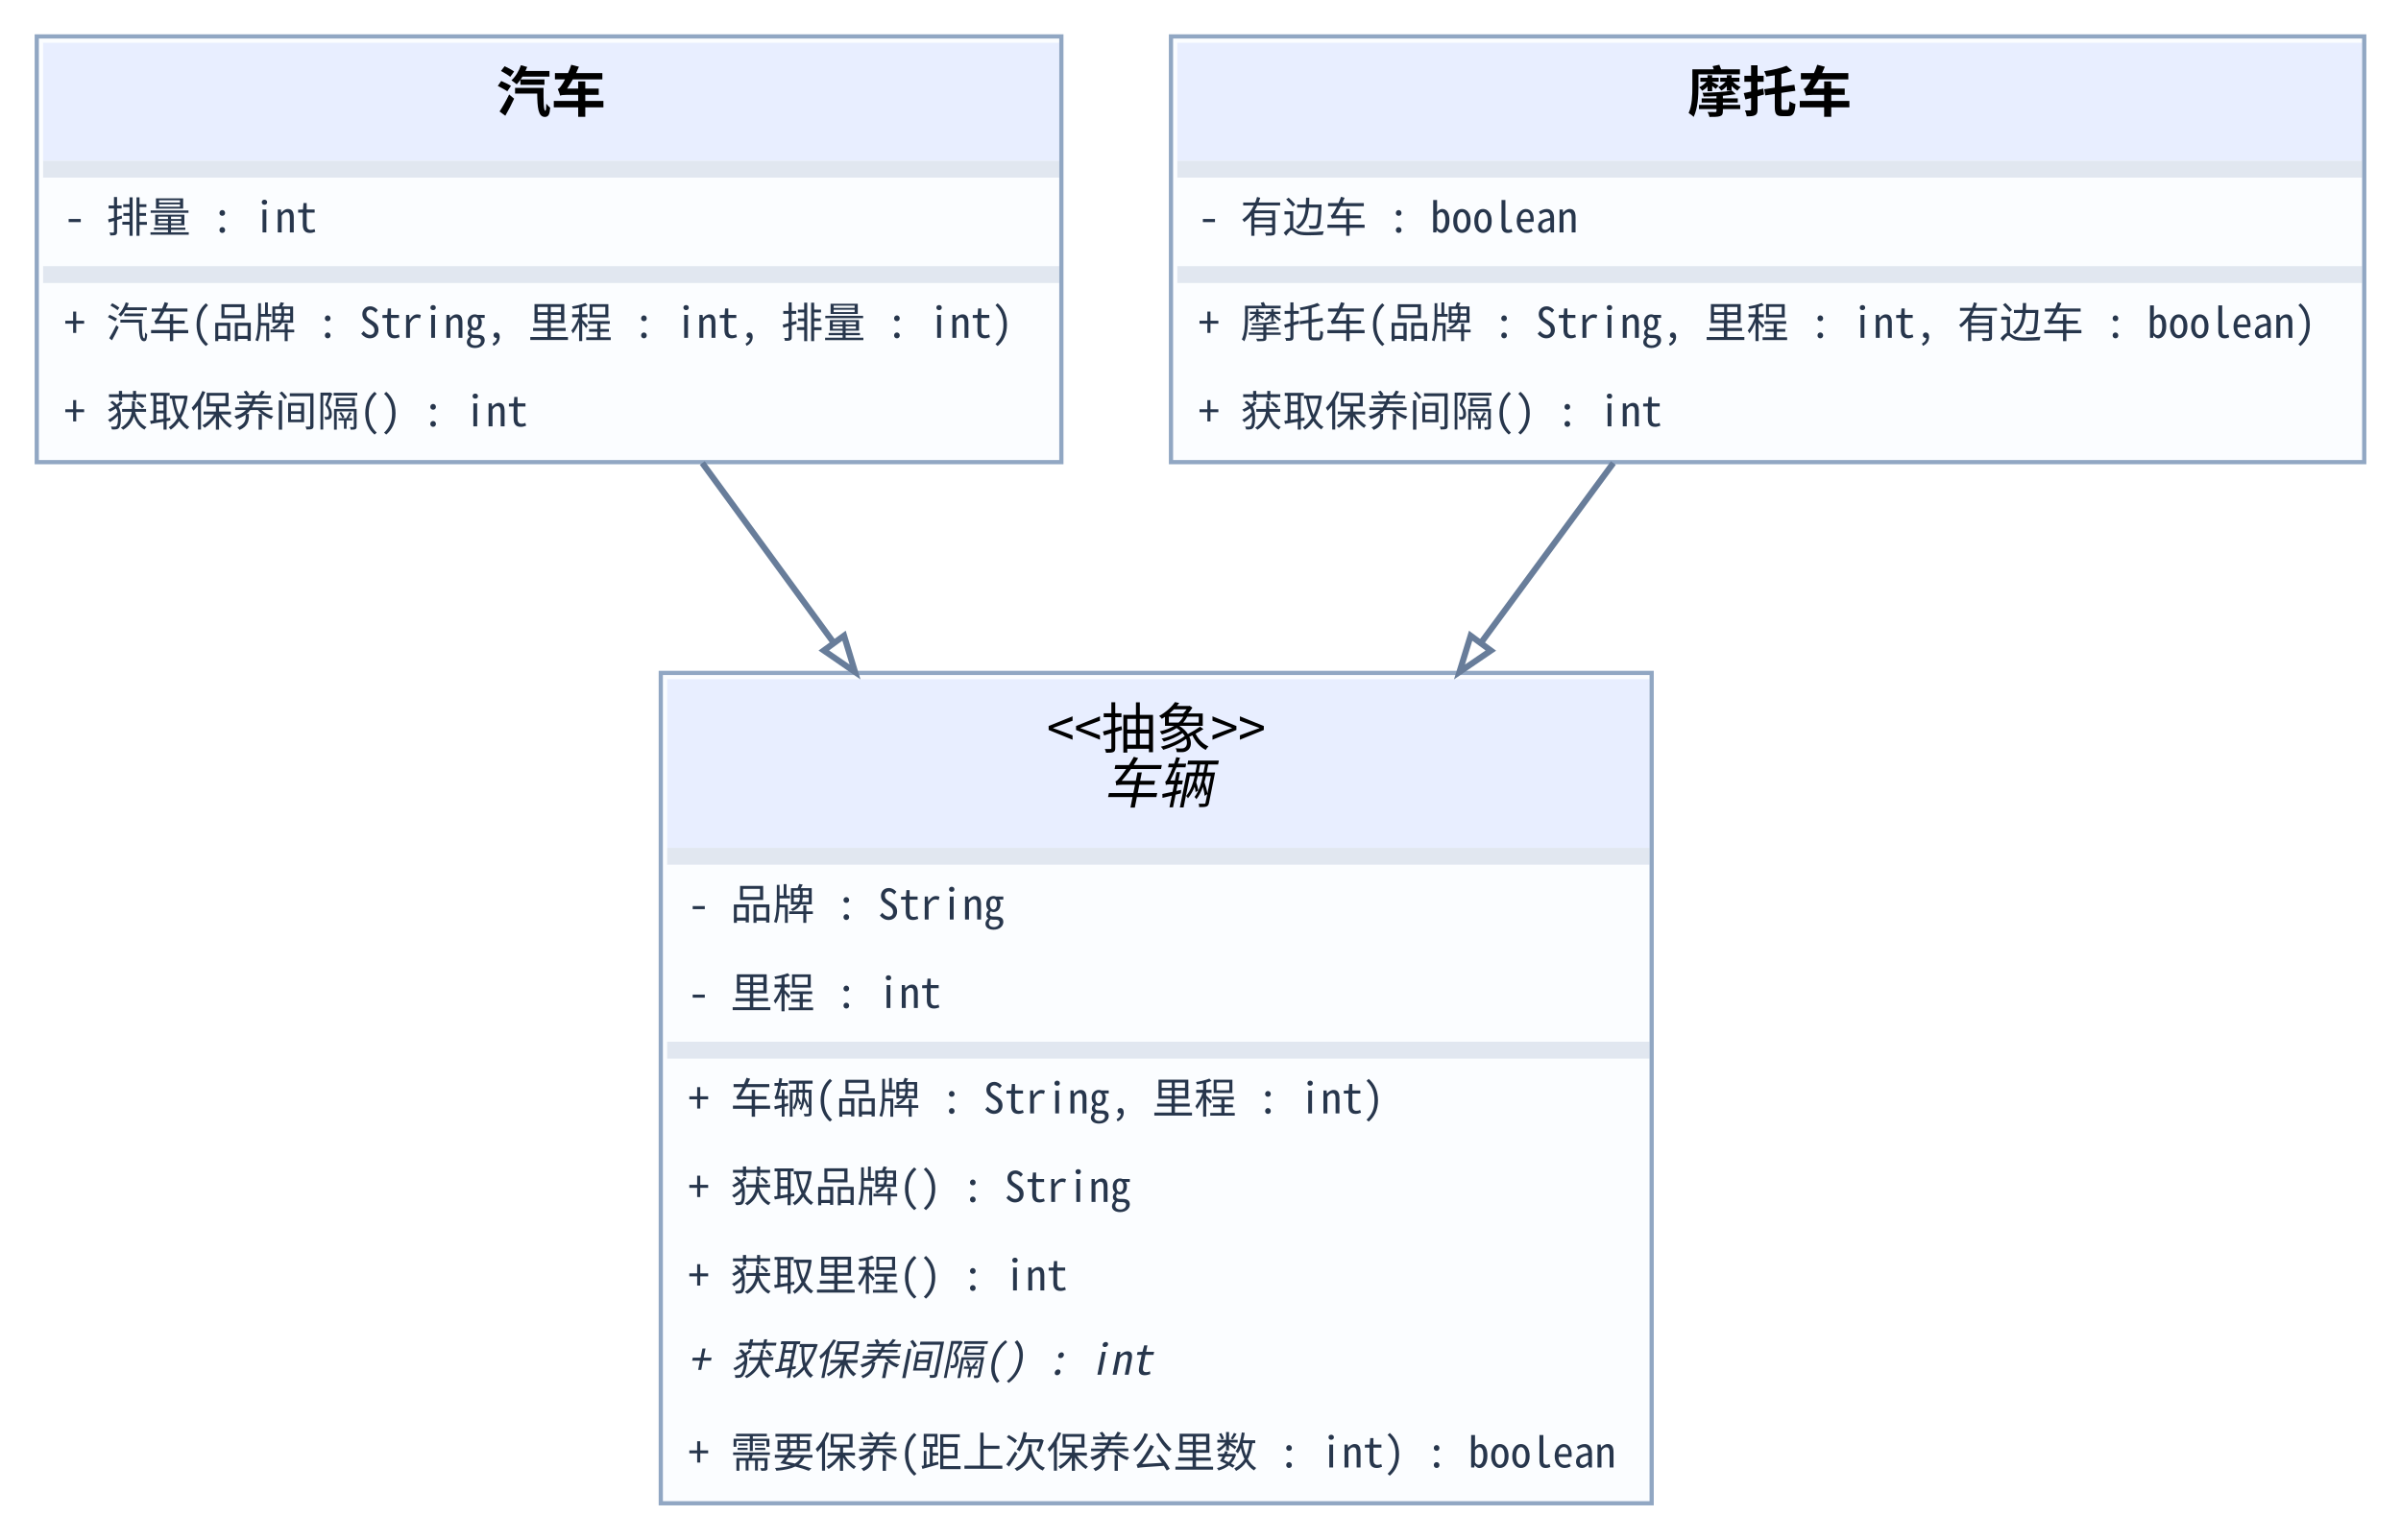
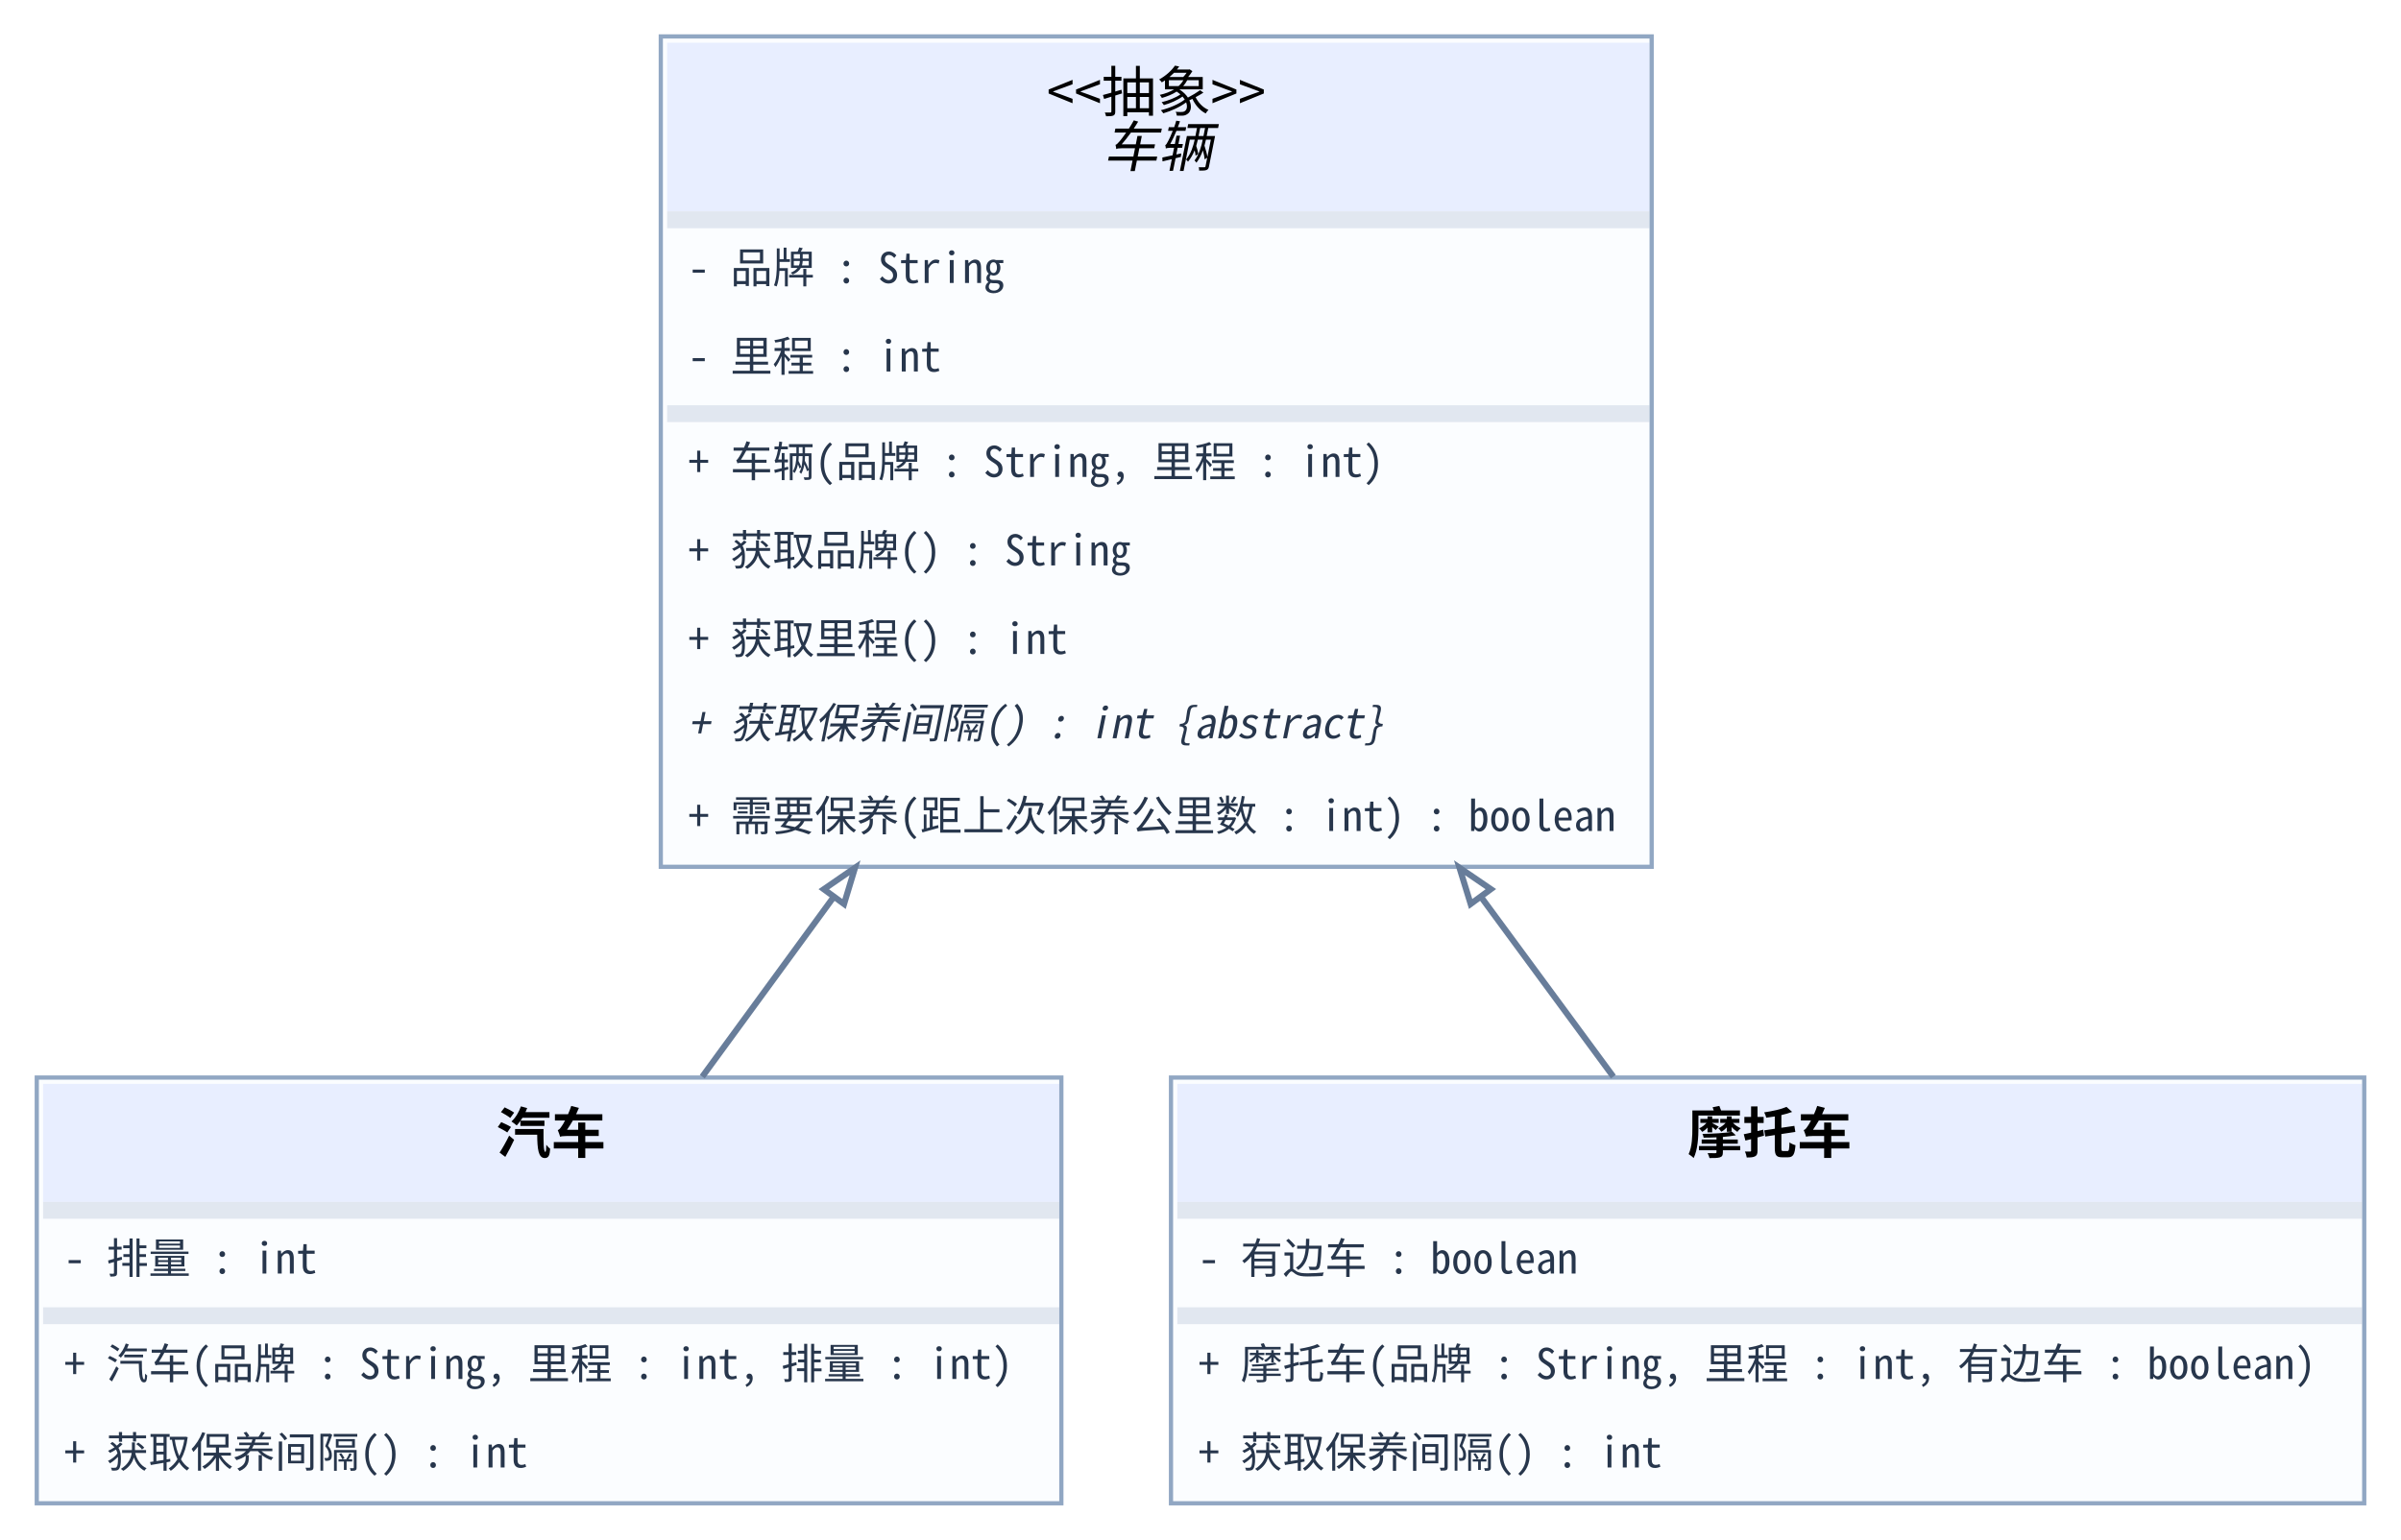
<svg xmlns="http://www.w3.org/2000/svg" width="569pt" height="365pt" viewBox="0.00 0.00 569.28 365.28">
  <g id="graph0" class="graph" transform="scale(1 1) rotate(0) translate(8.64 356.64)">
    <g id="node1" class="node">
-       <polygon fill="#fbfdff" stroke="transparent" points="148,0 148,-197 383,-197 383,0 148,0" />
-       <polygon fill="#e8eeff" stroke="transparent" points="149.5,-155.5 149.5,-195.5 382.5,-195.5 382.5,-155.5 149.5,-155.5" />
-       <text text-anchor="start" x="239.5" y="-179.1" font-family="Noto Sans Mono CJK SC" font-size="13.00">&lt;&lt;抽象&gt;&gt;</text>
-       <text text-anchor="start" x="253" y="-166.1" font-family="Noto Sans Mono CJK SC" font-style="italic" font-size="13.00">车辆</text>
-       <polygon fill="#e1e7f0" stroke="transparent" points="149.5,-151.5 149.5,-155.5 382.5,-155.5 382.5,-151.5 149.5,-151.5" />
-       <text text-anchor="start" x="154.5" y="-138.5" font-family="Noto Sans Mono CJK SC" font-size="10.00" fill="#27364c">- 品牌 : String</text>
-       <text text-anchor="start" x="154.5" y="-117.5" font-family="Noto Sans Mono CJK SC" font-size="10.00" fill="#27364c">- 里程 : int</text>
-       <polygon fill="#e1e7f0" stroke="transparent" points="149.5,-105.5 149.5,-109.5 382.5,-109.5 382.5,-105.5 149.5,-105.5" />
-       <text text-anchor="start" x="154.5" y="-92.5" font-family="Noto Sans Mono CJK SC" font-size="10.00" fill="#27364c">+ 车辆(品牌 : String, 里程 : int)</text>
-       <text text-anchor="start" x="154.5" y="-71.5" font-family="Noto Sans Mono CJK SC" font-size="10.00" fill="#27364c">+ 获取品牌() : String</text>
-       <text text-anchor="start" x="154.5" y="-50.5" font-family="Noto Sans Mono CJK SC" font-size="10.00" fill="#27364c">+ 获取里程() : int</text>
-       <text text-anchor="start" x="154.5" y="-30.5" font-family="Noto Sans Mono CJK SC" font-style="italic" font-size="10.00" fill="#27364c">+ 获取保养间隔() : int</text>
-       <text text-anchor="start" x="154.5" y="-8.5" font-family="Noto Sans Mono CJK SC" font-size="10.00" fill="#27364c">+ 需要保养(距上次保养公里数 : int) : boolean</text>
-       <polygon fill="none" stroke="#91a7c3" points="148,0 148,-197 383,-197 383,0 148,0" />
+       <polygon fill="#fbfdff" stroke="transparent" points="148,-151 148,-348 383,-348 383,-151 148,-151" />
+       <polygon fill="#e8eeff" stroke="transparent" points="149.5,-306.5 149.5,-346.5 382.5,-346.5 382.5,-306.5 149.5,-306.5" />
+       <text text-anchor="start" x="239.5" y="-330.1" font-family="Noto Sans Mono CJK SC" font-size="13.00">&lt;&lt;抽象&gt;&gt;</text>
+       <text text-anchor="start" x="253" y="-317.1" font-family="Noto Sans Mono CJK SC" font-style="italic" font-size="13.00">车辆</text>
+       <polygon fill="#e1e7f0" stroke="transparent" points="149.5,-302.5 149.5,-306.5 382.5,-306.5 382.5,-302.5 149.5,-302.5" />
+       <text text-anchor="start" x="154.5" y="-289.5" font-family="Noto Sans Mono CJK SC" font-size="10.00" fill="#27364c">- 品牌 : String</text>
+       <text text-anchor="start" x="154.5" y="-268.5" font-family="Noto Sans Mono CJK SC" font-size="10.00" fill="#27364c">- 里程 : int</text>
+       <polygon fill="#e1e7f0" stroke="transparent" points="149.5,-256.5 149.5,-260.5 382.5,-260.5 382.5,-256.5 149.5,-256.5" />
+       <text text-anchor="start" x="154.5" y="-243.5" font-family="Noto Sans Mono CJK SC" font-size="10.00" fill="#27364c">+ 车辆(品牌 : String, 里程 : int)</text>
+       <text text-anchor="start" x="154.5" y="-222.5" font-family="Noto Sans Mono CJK SC" font-size="10.00" fill="#27364c">+ 获取品牌() : String</text>
+       <text text-anchor="start" x="154.5" y="-201.5" font-family="Noto Sans Mono CJK SC" font-size="10.00" fill="#27364c">+ 获取里程() : int</text>
+       <text text-anchor="start" x="154.5" y="-181.5" font-family="Noto Sans Mono CJK SC" font-style="italic" font-size="10.00" fill="#27364c">+ 获取保养间隔() : int {abstract}</text>
+       <text text-anchor="start" x="154.5" y="-159.5" font-family="Noto Sans Mono CJK SC" font-size="10.00" fill="#27364c">+ 需要保养(距上次保养公里数 : int) : boolean</text>
+       <polygon fill="none" stroke="#91a7c3" points="148,-151 148,-348 383,-348 383,-151 148,-151" />
    </g>
    <g id="node2" class="node">
-       <polygon fill="#fbfdff" stroke="transparent" points="0,-247 0,-348 243,-348 243,-247 0,-247" />
-       <polygon fill="#e8eeff" stroke="transparent" points="1.5,-318.5 1.5,-346.5 242.5,-346.5 242.5,-318.5 1.5,-318.5" />
-       <text text-anchor="start" x="109" y="-330.1" font-family="Noto Sans Mono CJK SC" font-weight="bold" font-size="13.00">汽车</text>
-       <polygon fill="#e1e7f0" stroke="transparent" points="1.5,-314.5 1.5,-318.5 242.5,-318.5 242.5,-314.5 1.5,-314.5" />
-       <text text-anchor="start" x="6.5" y="-301.5" font-family="Noto Sans Mono CJK SC" font-size="10.00" fill="#27364c">- 排量 : int</text>
-       <polygon fill="#e1e7f0" stroke="transparent" points="1.5,-289.5 1.5,-293.5 242.5,-293.5 242.5,-289.5 1.5,-289.5" />
-       <text text-anchor="start" x="6.5" y="-276.5" font-family="Noto Sans Mono CJK SC" font-size="10.00" fill="#27364c">+ 汽车(品牌 : String, 里程 : int, 排量 : int)</text>
-       <text text-anchor="start" x="6.5" y="-255.5" font-family="Noto Sans Mono CJK SC" font-size="10.00" fill="#27364c">+ 获取保养间隔() : int</text>
-       <polygon fill="none" stroke="#91a7c3" points="0,-247 0,-348 243,-348 243,-247 0,-247" />
+       <polygon fill="#fbfdff" stroke="transparent" points="0,0 0,-101 243,-101 243,0 0,0" />
+       <polygon fill="#e8eeff" stroke="transparent" points="1.5,-71.5 1.5,-99.5 242.5,-99.5 242.5,-71.5 1.5,-71.5" />
+       <text text-anchor="start" x="109" y="-83.1" font-family="Noto Sans Mono CJK SC" font-weight="bold" font-size="13.00">汽车</text>
+       <polygon fill="#e1e7f0" stroke="transparent" points="1.5,-67.5 1.5,-71.5 242.5,-71.5 242.5,-67.5 1.5,-67.5" />
+       <text text-anchor="start" x="6.5" y="-54.5" font-family="Noto Sans Mono CJK SC" font-size="10.00" fill="#27364c">- 排量 : int</text>
+       <polygon fill="#e1e7f0" stroke="transparent" points="1.5,-42.5 1.5,-46.5 242.5,-46.5 242.5,-42.5 1.5,-42.5" />
+       <text text-anchor="start" x="6.5" y="-29.5" font-family="Noto Sans Mono CJK SC" font-size="10.00" fill="#27364c">+ 汽车(品牌 : String, 里程 : int, 排量 : int)</text>
+       <text text-anchor="start" x="6.5" y="-8.5" font-family="Noto Sans Mono CJK SC" font-size="10.00" fill="#27364c">+ 获取保养间隔() : int</text>
+       <polygon fill="none" stroke="#91a7c3" points="0,0 0,-101 243,-101 243,0 0,0" />
    </g>
    <g id="edge1" class="edge">
-       <path fill="none" stroke="#687d9a" stroke-width="1.45" d="M157.84,-246.79C167.36,-233.76 178,-219.21 188.78,-204.46" />
-       <polygon fill="none" stroke="#687d9a" stroke-width="1.45" points="191.46,-205.83 194.07,-197.22 186.66,-202.32 191.46,-205.83" />
+       <path fill="none" stroke="#687d9a" stroke-width="1.45" d="M157.84,-101.21C167.36,-114.24 178,-128.79 188.78,-143.54" />
+       <polygon fill="none" stroke="#687d9a" stroke-width="1.45" points="186.66,-145.68 194.07,-150.78 191.46,-142.17 186.66,-145.68" />
    </g>
    <g id="node3" class="node">
-       <polygon fill="#fbfdff" stroke="transparent" points="269,-247 269,-348 552,-348 552,-247 269,-247" />
-       <polygon fill="#e8eeff" stroke="transparent" points="270.5,-318.5 270.5,-346.5 551.5,-346.5 551.5,-318.5 270.5,-318.5" />
-       <text text-anchor="start" x="391.5" y="-330.1" font-family="Noto Sans Mono CJK SC" font-weight="bold" font-size="13.00">摩托车</text>
-       <polygon fill="#e1e7f0" stroke="transparent" points="270.5,-314.5 270.5,-318.5 551.5,-318.5 551.5,-314.5 270.5,-314.5" />
-       <text text-anchor="start" x="275.5" y="-301.5" font-family="Noto Sans Mono CJK SC" font-size="10.00" fill="#27364c">- 有边车 : boolean</text>
-       <polygon fill="#e1e7f0" stroke="transparent" points="270.5,-289.5 270.5,-293.5 551.5,-293.5 551.5,-289.5 270.5,-289.5" />
-       <text text-anchor="start" x="275.5" y="-276.5" font-family="Noto Sans Mono CJK SC" font-size="10.00" fill="#27364c">+ 摩托车(品牌 : String, 里程 : int, 有边车 : boolean)</text>
-       <text text-anchor="start" x="275.5" y="-255.5" font-family="Noto Sans Mono CJK SC" font-size="10.00" fill="#27364c">+ 获取保养间隔() : int</text>
-       <polygon fill="none" stroke="#91a7c3" points="269,-247 269,-348 552,-348 552,-247 269,-247" />
+       <polygon fill="#fbfdff" stroke="transparent" points="269,0 269,-101 552,-101 552,0 269,0" />
+       <polygon fill="#e8eeff" stroke="transparent" points="270.5,-71.5 270.5,-99.5 551.5,-99.5 551.5,-71.5 270.5,-71.5" />
+       <text text-anchor="start" x="391.5" y="-83.1" font-family="Noto Sans Mono CJK SC" font-weight="bold" font-size="13.00">摩托车</text>
+       <polygon fill="#e1e7f0" stroke="transparent" points="270.5,-67.5 270.5,-71.5 551.5,-71.5 551.5,-67.5 270.5,-67.5" />
+       <text text-anchor="start" x="275.5" y="-54.5" font-family="Noto Sans Mono CJK SC" font-size="10.00" fill="#27364c">- 有边车 : boolean</text>
+       <polygon fill="#e1e7f0" stroke="transparent" points="270.5,-42.5 270.5,-46.5 551.5,-46.5 551.5,-42.5 270.5,-42.5" />
+       <text text-anchor="start" x="275.5" y="-29.5" font-family="Noto Sans Mono CJK SC" font-size="10.00" fill="#27364c">+ 摩托车(品牌 : String, 里程 : int, 有边车 : boolean)</text>
+       <text text-anchor="start" x="275.5" y="-8.5" font-family="Noto Sans Mono CJK SC" font-size="10.00" fill="#27364c">+ 获取保养间隔() : int</text>
+       <polygon fill="none" stroke="#91a7c3" points="269,0 269,-101 552,-101 552,0 269,0" />
    </g>
    <g id="edge2" class="edge">
-       <path fill="none" stroke="#687d9a" stroke-width="1.45" d="M373.91,-246.79C364.23,-233.64 353.42,-218.94 342.46,-204.06" />
-       <polygon fill="none" stroke="#687d9a" stroke-width="1.45" points="344.86,-202.3 337.42,-197.22 340.07,-205.82 344.86,-202.3" />
+       <path fill="none" stroke="#687d9a" stroke-width="1.45" d="M373.91,-101.21C364.23,-114.36 353.42,-129.06 342.46,-143.94" />
+       <polygon fill="none" stroke="#687d9a" stroke-width="1.45" points="340.07,-142.18 337.42,-150.78 344.86,-145.7 340.07,-142.18" />
    </g>
  </g>
</svg>
